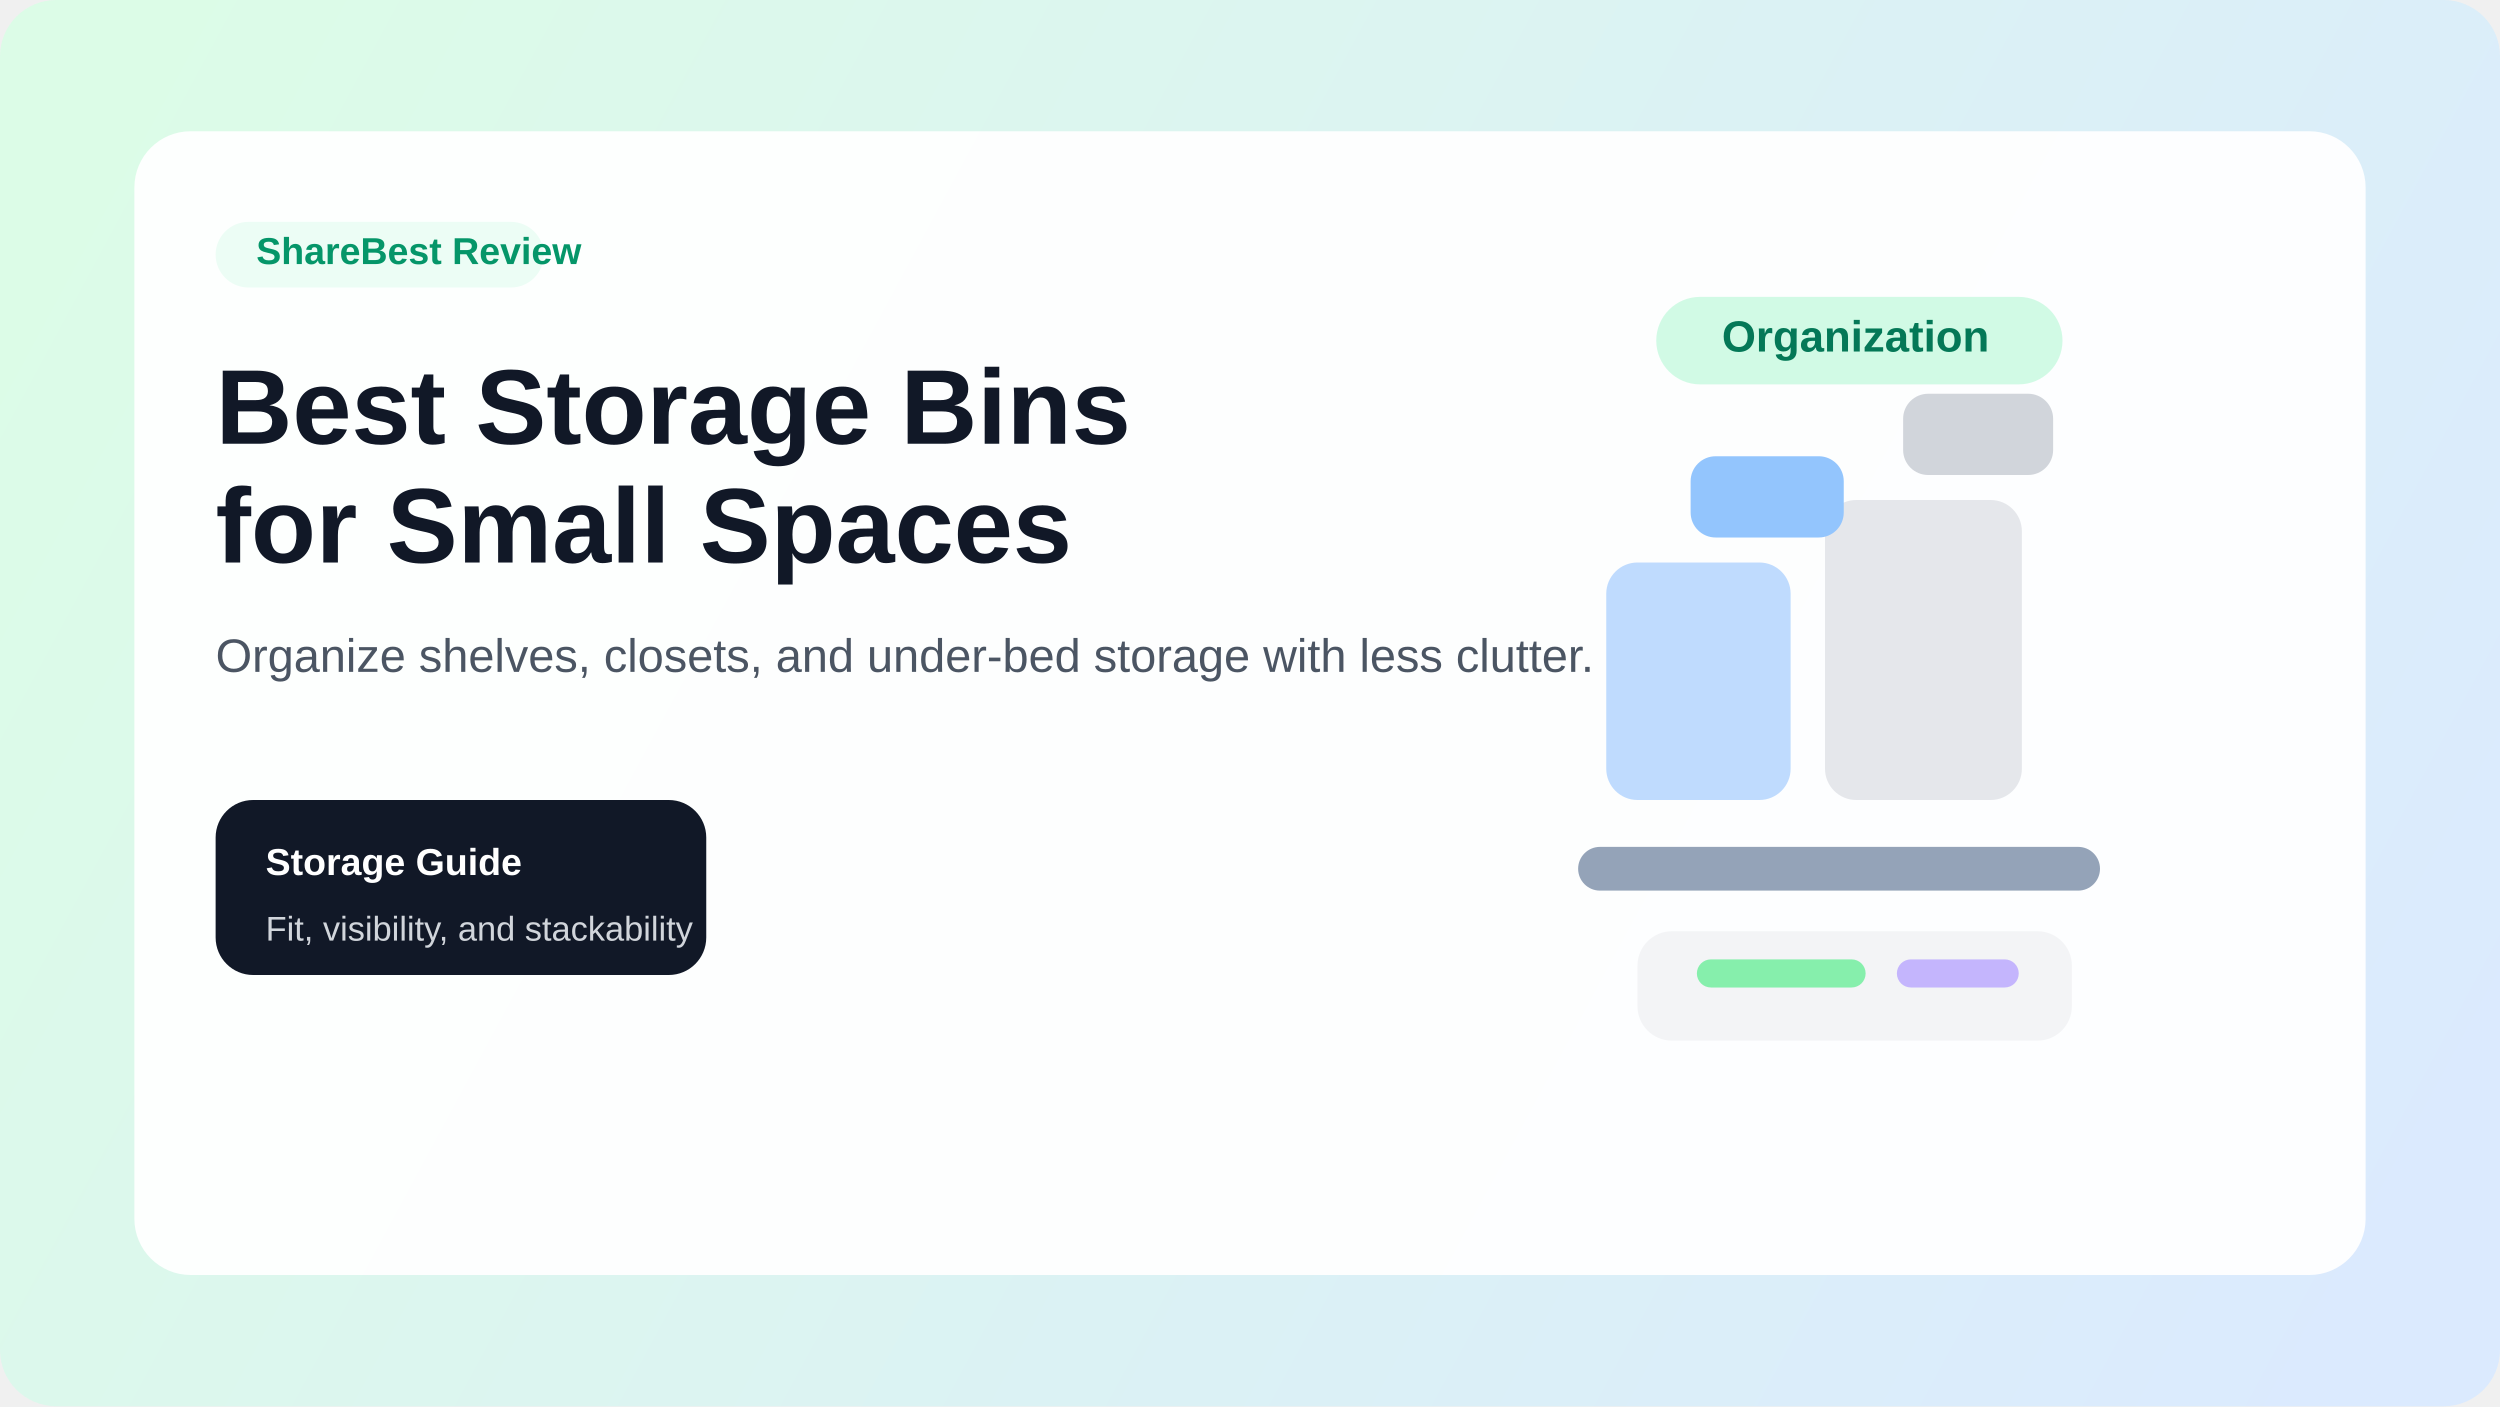
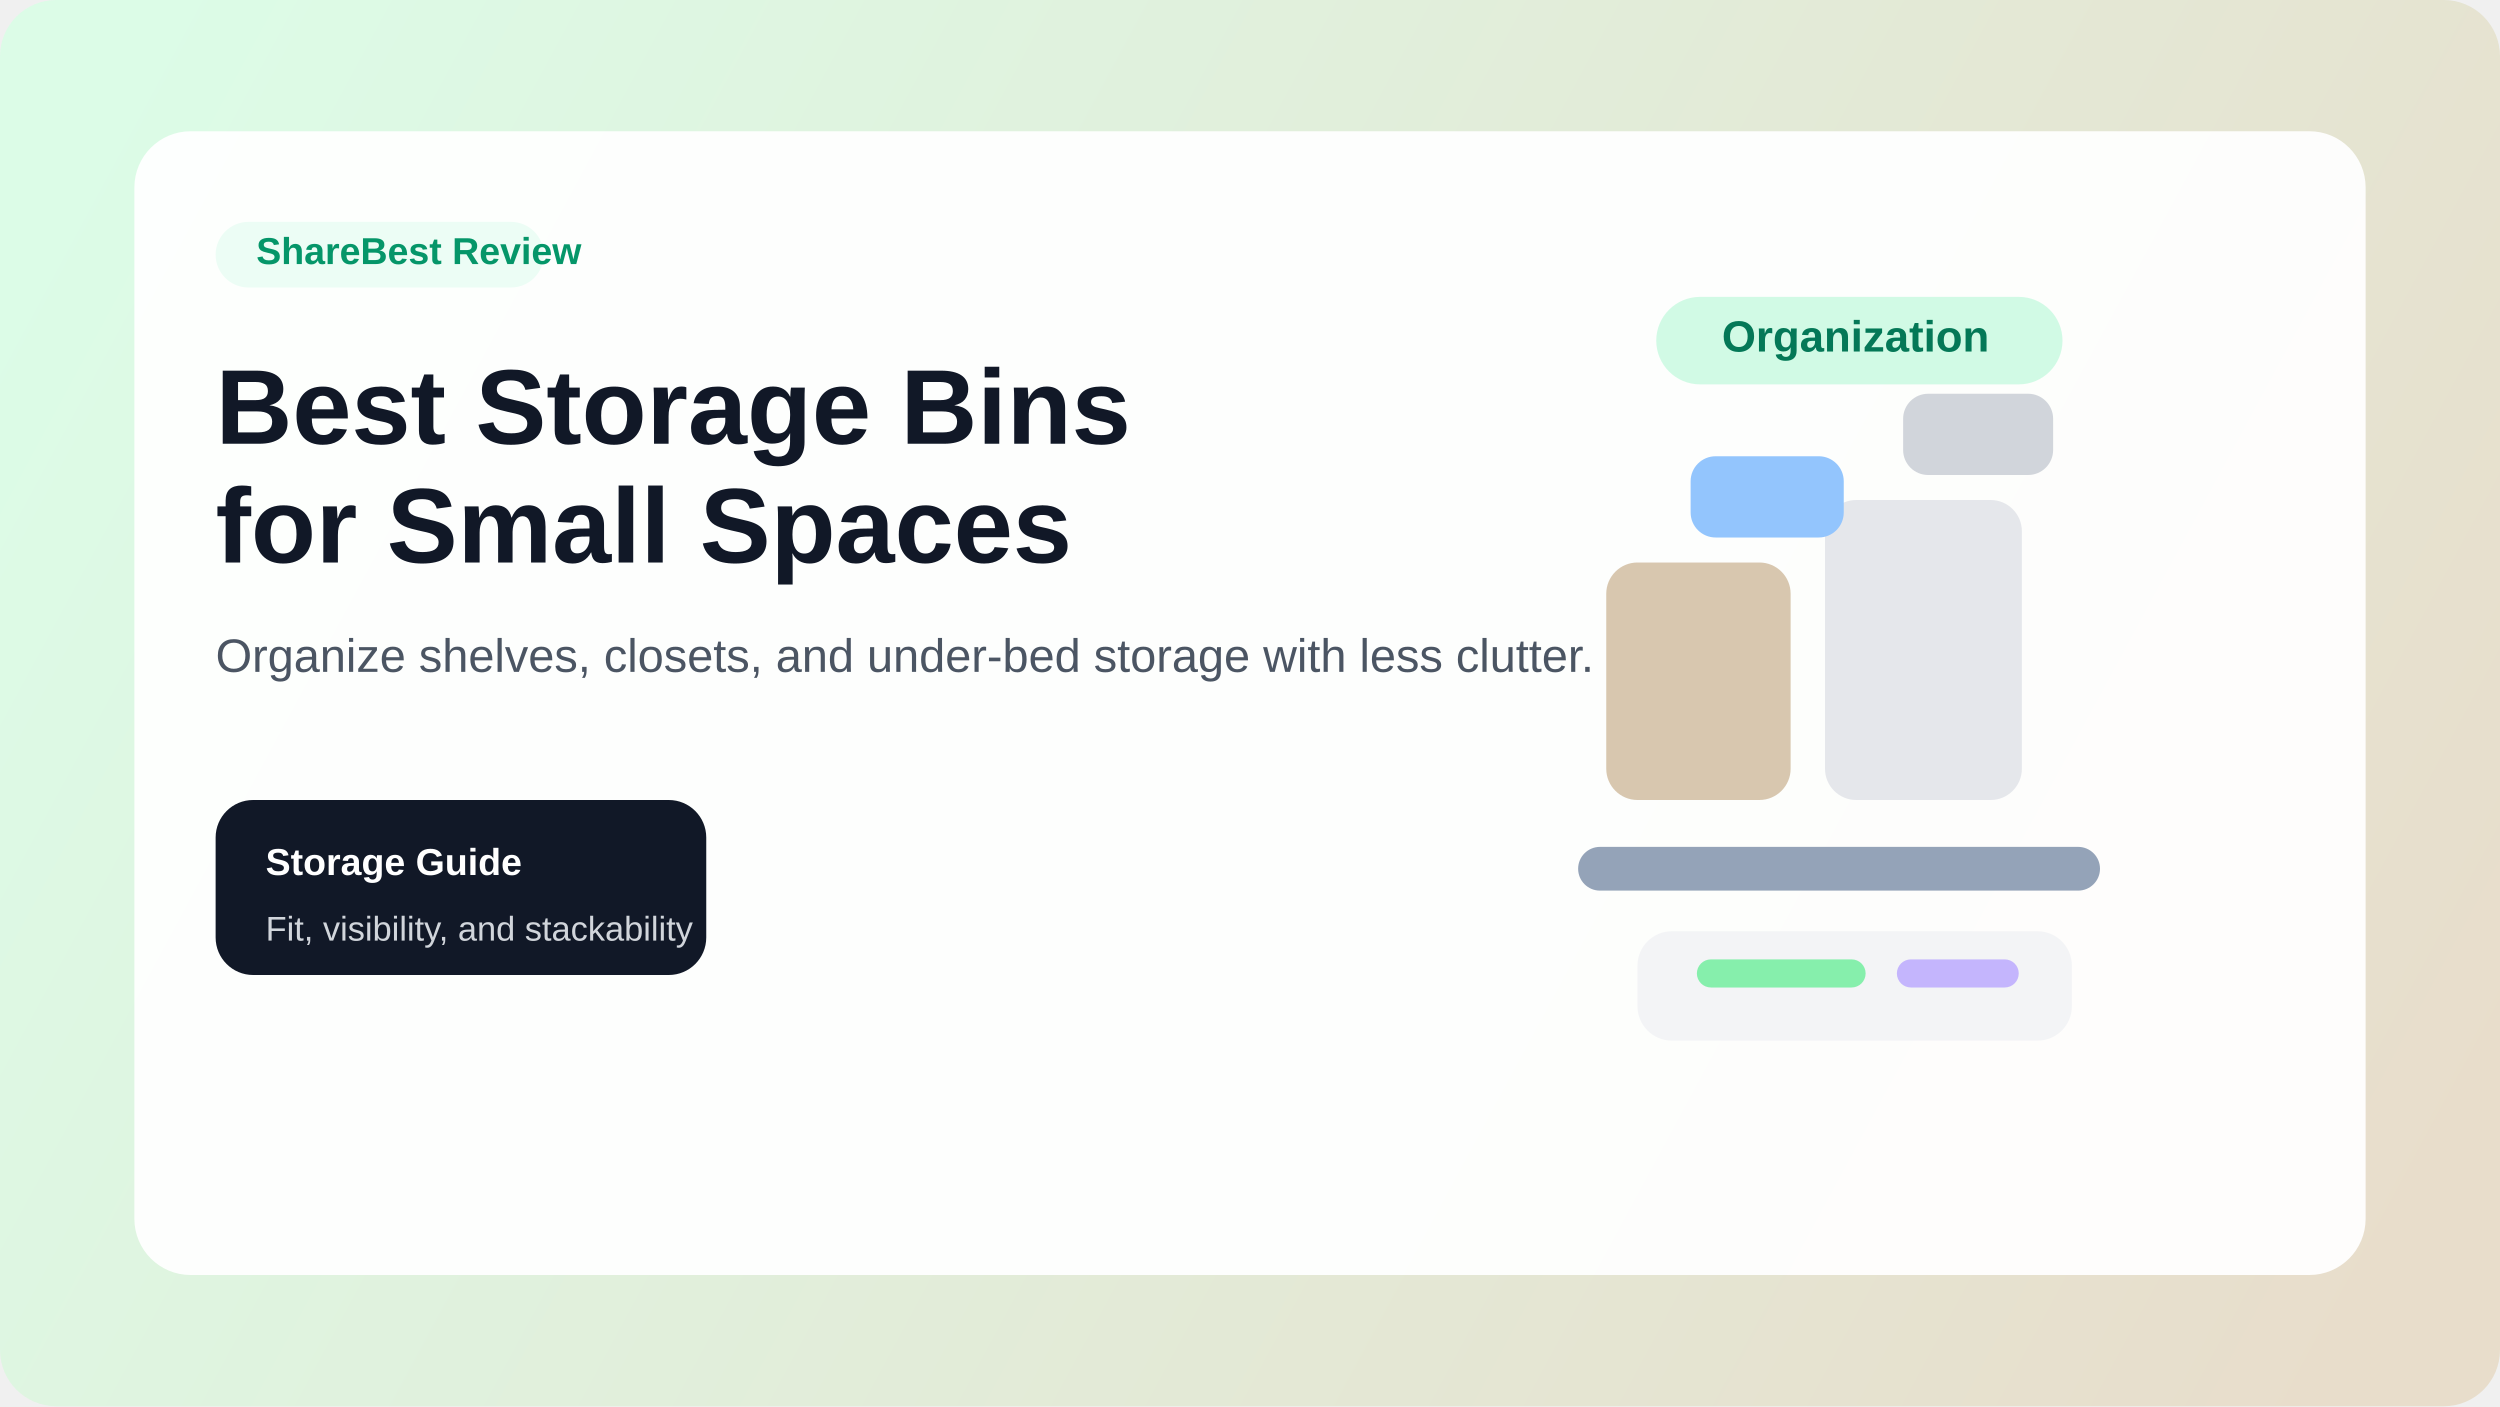
<svg xmlns="http://www.w3.org/2000/svg" width="1600" height="900" viewBox="0 0 1600 900" fill="none">
  <rect width="1600" height="900" rx="36" fill="url(#bg)" />
  <rect x="86" y="84" width="1428" height="732" rx="36" fill="white" fill-opacity="0.94" />
  <rect x="138" y="142" width="210" height="42" rx="21" fill="#ECFDF5" />
  <text x="164" y="169" fill="#059669" font-family="Arial, sans-serif" font-size="24" font-weight="700">ShareBest Review</text>
  <text x="138" y="284" fill="#111827" font-family="Arial, sans-serif" font-size="68" font-weight="800">Best Storage Bins</text>
  <text x="138" y="360" fill="#111827" font-family="Arial, sans-serif" font-size="68" font-weight="800">for Small Spaces</text>
  <text x="138" y="430" fill="#4B5563" font-family="Arial, sans-serif" font-size="30">Organize shelves, closets, and under-bed storage with less clutter.</text>
  <rect x="138" y="512" width="314" height="112" rx="24" fill="#111827" />
  <text x="170" y="560" fill="white" font-family="Arial, sans-serif" font-size="24" font-weight="700">Storage Guide</text>
  <text x="170" y="602" fill="#D1D5DB" font-family="Arial, sans-serif" font-size="22">Fit, visibility, and stackability</text>
  <rect x="1060" y="190" width="260" height="56" rx="28" fill="#D1FAE5" />
  <text x="1102" y="225" fill="#047857" font-family="Arial, sans-serif" font-size="28" font-weight="700">Organization</text>
-   <rect x="1028" y="360" width="118" height="152" rx="20" fill="#BFDBFE" />
+   <rect x="1028" y="360" width="118" height="152" rx="20" fill="#d8c7af" />
  <rect x="1168" y="320" width="126" height="192" rx="20" fill="#E5E7EB" />
  <rect x="1082" y="292" width="98" height="52" rx="16" fill="#93C5FD" />
  <rect x="1218" y="252" width="96" height="52" rx="16" fill="#D1D5DB" />
  <rect x="1010" y="542" width="334" height="28" rx="14" fill="#94A3B8" />
  <rect x="1048" y="596" width="278" height="70" rx="22" fill="#F3F4F6" />
  <rect x="1086" y="614" width="108" height="18" rx="9" fill="#86EFAC" />
  <rect x="1214" y="614" width="78" height="18" rx="9" fill="#C4B5FD" />
  <defs>
    <linearGradient id="bg" x1="64" y1="66" x2="1516" y2="850" gradientUnits="userSpaceOnUse">
      <stop stop-color="#DCFCE7" />
-       <stop offset="1" stop-color="#DBEAFE" />
+       <stop offset="1" stop-color="#e8ddcb" />
    </linearGradient>
  </defs>
</svg>
